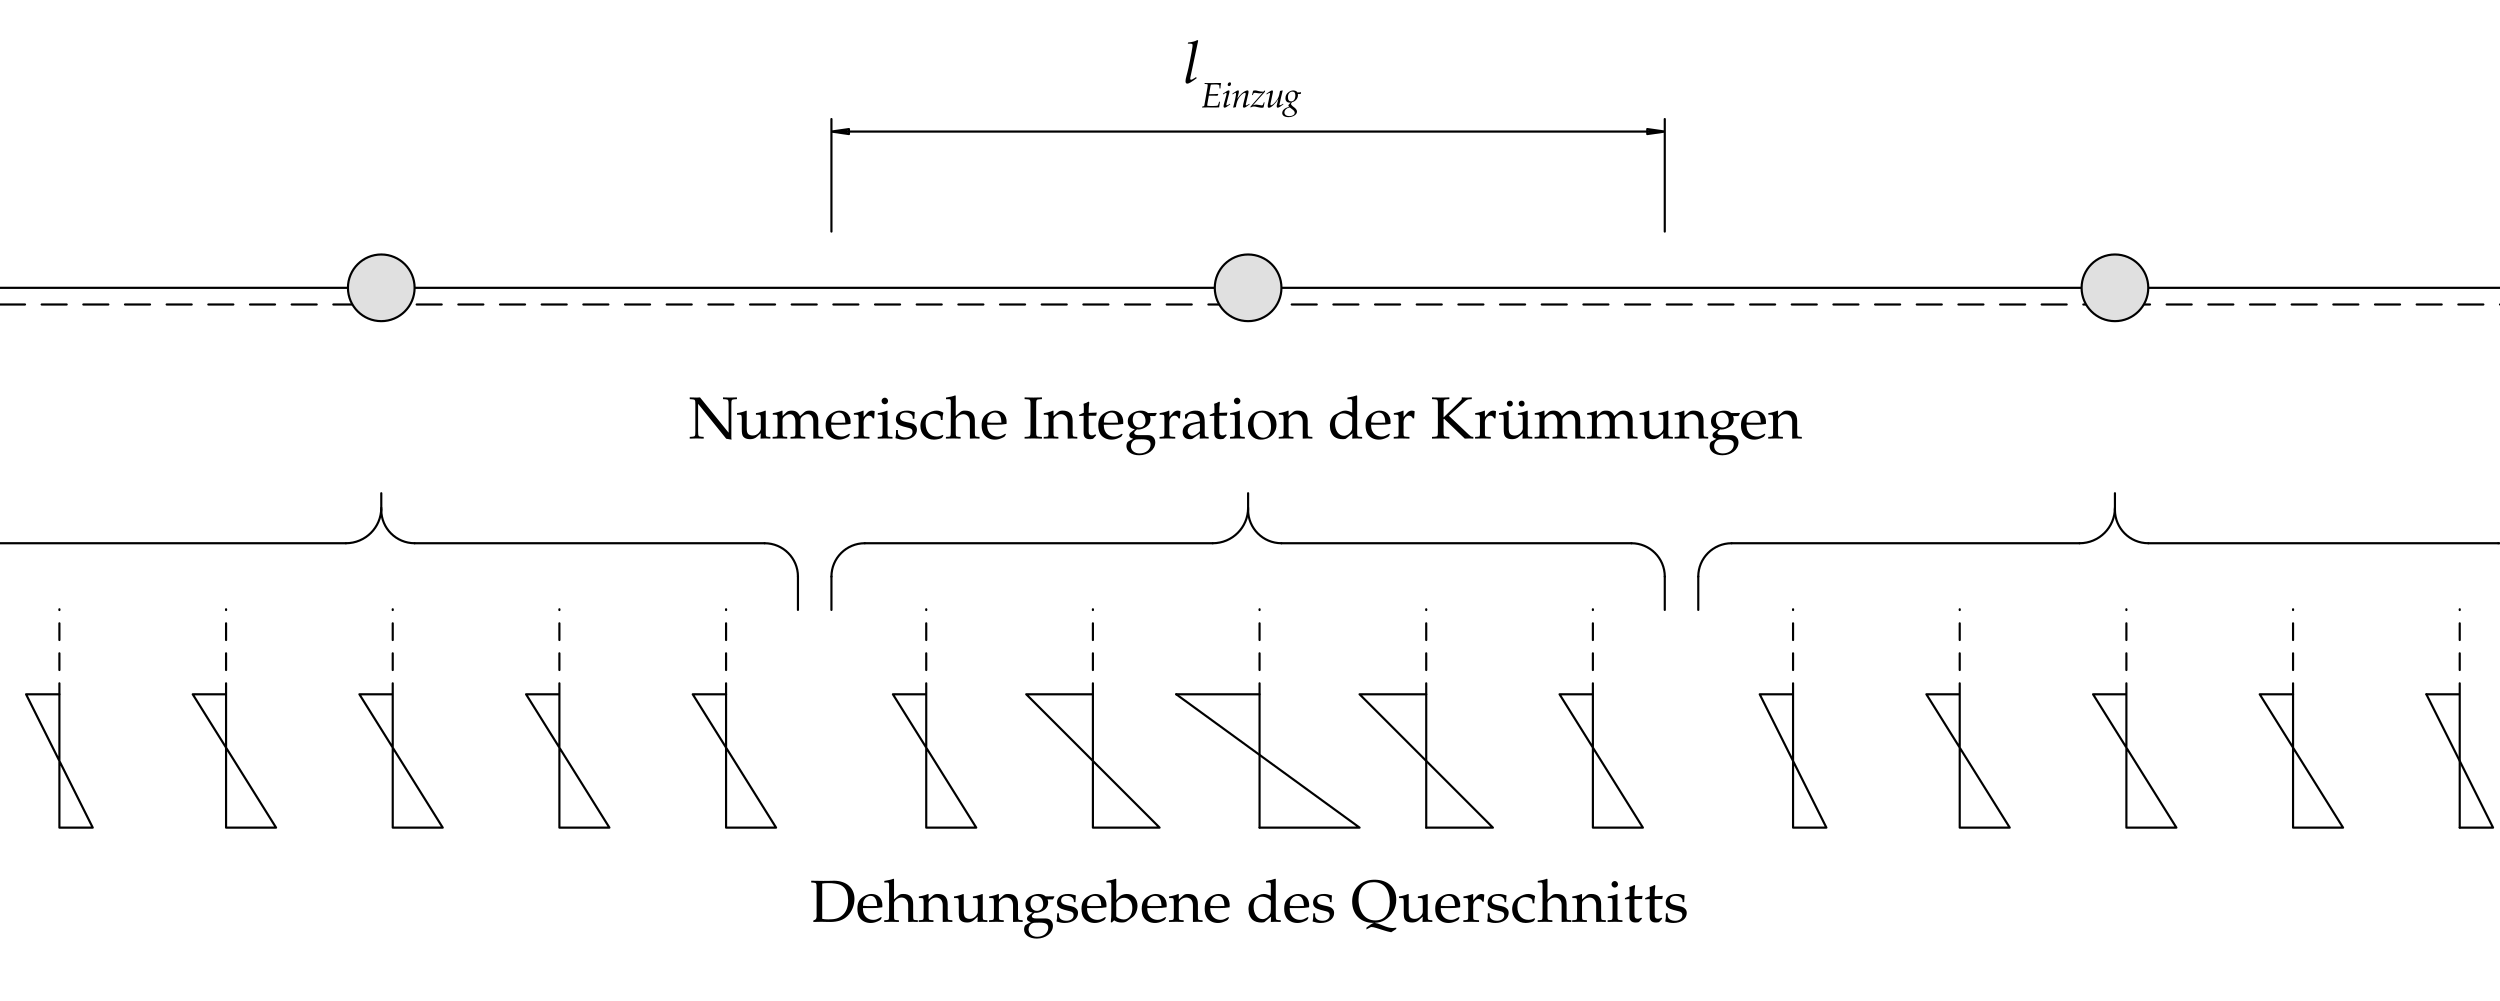
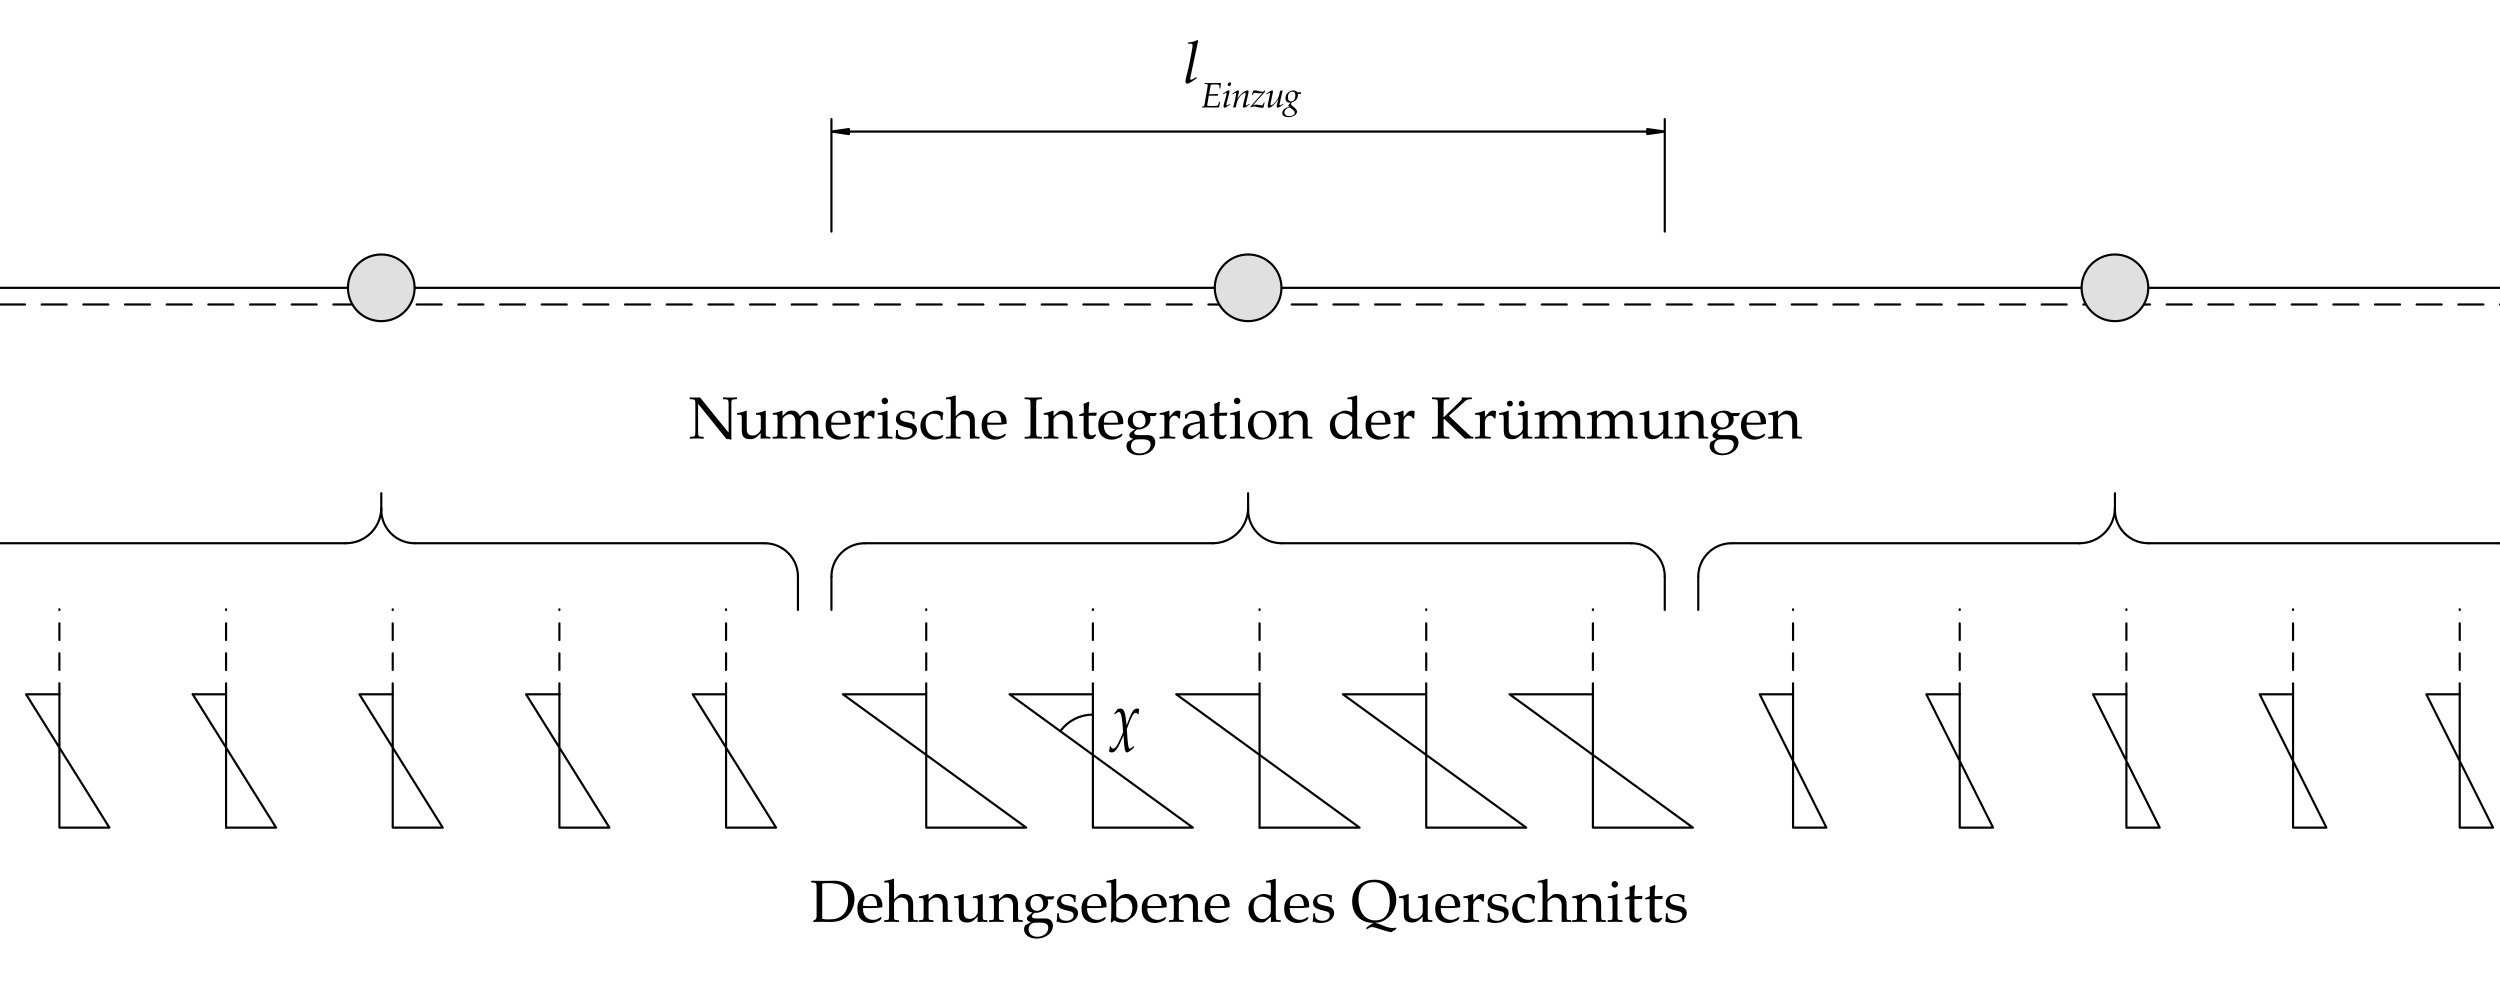
<svg xmlns="http://www.w3.org/2000/svg" version="1.1" id="svg1" width="566.929" height="226.772" viewBox="0 0 566.929 226.772">
  <defs id="defs1">
-     <clipPath clipPathUnits="userSpaceOnUse" id="clipPath21">
-       <path d="M -0.004,-0.002 V 170.08 H 425.201 V -0.002 H -0.004" transform="matrix(1,0,0,-1,-201.2707,155.9451)" clip-rule="evenodd" id="path21" />
+     <clipPath clipPathUnits="userSpaceOnUse" id="clipPath23">
+       <path d="M -0.004,-0.002 V 170.08 H 425.201 V -0.002 H -0.004" transform="matrix(1,0,0,-1,-201.2707,155.9451)" clip-rule="evenodd" id="path23" />
    </clipPath>
-     <clipPath clipPathUnits="userSpaceOnUse" id="clipPath22">
-       <path d="M -0.004,-0.002 V 170.08 H 425.201 V -0.002 H -0.004" transform="matrix(1,0,0,-1,-204.2662,151.8113)" clip-rule="evenodd" id="path22" />
+     <clipPath clipPathUnits="userSpaceOnUse" id="clipPath24">
+       <path d="M -0.004,-0.002 V 170.08 H 425.201 V -0.002 H -0.004" transform="matrix(1,0,0,-1,-204.2662,151.8113)" clip-rule="evenodd" id="path24" />
    </clipPath>
-     <clipPath clipPathUnits="userSpaceOnUse" id="clipPath26">
-       <path d="M -0.004,-0.002 V 170.08 H 425.201 V -0.002 H -0.004" transform="matrix(1,0,0,-1,-137.7484,13.30249)" clip-rule="evenodd" id="path26" />
+     <clipPath clipPathUnits="userSpaceOnUse" id="clipPath25">
+       <path d="M -0.004,-0.002 V 170.08 H 425.201 V -0.002 H -0.004" transform="matrix(1,0,0,-1,-189.4336,44.86779)" clip-rule="evenodd" id="path25" />
    </clipPath>
-     <clipPath clipPathUnits="userSpaceOnUse" id="clipPath27">
-       <path d="M -0.004,-0.002 V 170.08 H 425.201 V -0.002 H -0.004" transform="matrix(1,0,0,-1,-117.1382,95.50721)" clip-rule="evenodd" id="path27" />
+     <clipPath clipPathUnits="userSpaceOnUse" id="clipPath29">
+       <path d="M -0.004,-0.002 V 170.08 H 425.201 V -0.002 H -0.004" transform="matrix(1,0,0,-1,-137.7484,13.30249)" clip-rule="evenodd" id="path29" />
+     </clipPath>
+     <clipPath clipPathUnits="userSpaceOnUse" id="clipPath30">
+       <path d="M -0.004,-0.002 V 170.08 H 425.201 V -0.002 H -0.004" transform="matrix(1,0,0,-1,-117.1382,95.50721)" clip-rule="evenodd" id="path30" />
    </clipPath>
  </defs>
  <path id="path1" d="M -0.004,121.127 H 425.201 M 0,118.292 h 4.252 m 2.835,0 h 4.252 m 2.835,0 h 4.252 m 2.835,0 h 4.252 m 2.835,0 h 4.252 m 2.835,0 h 4.252 m 2.835,0 h 4.252 m 2.835,0 h 4.252 m 2.835,0 h 4.252 m 2.835,0 h 4.252 m 2.835,0 h 4.252 m 2.835,0 h 4.252 m 2.835,0 h 4.252 m 2.835,0 h 4.252 m 2.835,0 h 4.252 m 2.835,0 h 4.252 m 2.835,0 h 4.252 m 2.835,0 h 4.252 m 2.835,0 h 4.252 m 2.835,0 h 4.252 m 2.835,0 h 4.252 m 2.835,0 h 4.252 m 2.835,0 h 4.252 m 2.835,0 h 4.252 m 2.835,0 h 4.252 m 2.835,0 h 4.252 m 2.835,0 h 4.252 m 2.835,0 h 4.252 m 2.835,0 h 4.252 m 2.835,0 h 4.252 m 2.835,0 h 4.252 m 2.835,0 h 4.252 m 2.835,0 h 4.252 m 2.835,0 h 4.252 m 2.835,0 h 4.252 m 2.835,0 h 4.252 m 2.835,0 h 4.252 m 2.835,0 h 4.252 m 2.835,0 h 4.252 m 2.835,0 h 4.252 m 2.835,0 h 4.252 m 2.835,0 h 4.252 m 2.835,0 h 4.252 m 2.835,0 h 4.252 m 2.835,0 h 4.252 m 2.835,0 h 4.252 m 2.835,0 h 4.252 m 2.835,0 h 4.252 m 2.835,0 h 4.252" style="fill:none;stroke:#000000;stroke-width:0.368;stroke-linecap:round;stroke-linejoin:round;stroke-miterlimit:10;stroke-dasharray:none;stroke-opacity:1" transform="matrix(1.333333,0,0,-1.333333,0,226.772)" />
-   <path id="path2" d="m 347.244,118.292 h 4.252 m 2.835,0 h 4.252 m 2.835,0 h 4.252 m 2.835,0 h 4.252 m 2.835,0 h 4.252 m 2.835,0 h 4.252 m 2.835,0 h 4.252 m 2.835,0 h 4.252 m 2.835,0 h 4.252 m 2.835,0 h 4.252 m 2.835,0 h 4.252 m 2.835,0 h 0.004 M 214.225,51.995 V 29.318 m 28.346,22.677 V 29.318 m 28.346,22.677 V 29.318 m -5.669,22.677 h 5.669 m 0,-22.677 h 8.504 l -14.173,22.677 m -51.024,0 v 1.863 m 0,2.268 v 2.835 m 0,2.268 V 64.063 m 0,2.268 v 0.121 m 0,-14.457 v 0 m 0,14.457 v 0 m 28.346,-14.457 v 1.863 m 0,2.268 v 2.835 m 0,2.268 V 64.063 m 0,2.268 v 0.121 m 0,-14.457 v 0 m 0,14.457 v 0 m 28.346,-14.457 v 1.863 m 0,2.268 v 2.835 m 0,2.268 V 64.063 m 0,2.268 v 0.121 m 0,-14.457 v 0 m 0,14.457 v 0 M 147.079,77.686 h 59.184 m 11.682,0 h 59.528 m -65.197,5.669 v 2.835 m 82.232,-8.504 h 59.184 m 11.682,0 h 59.528 m -65.197,5.669 v 2.835 M 10.103,51.995 V 29.318 h 5.669 L 4.434,51.995 h 5.669 m 113.386,0 V 29.318 m -5.669,22.677 h 5.669 m 0,-22.677 h 8.504 l -14.173,22.677" style="fill:none;stroke:#000000;stroke-width:0.368;stroke-linecap:round;stroke-linejoin:round;stroke-miterlimit:10;stroke-dasharray:none;stroke-opacity:1" transform="matrix(1.333333,0,0,-1.333333,0,226.772)" />
-   <path id="path3" d="m 10.103,51.995 v 1.863 m 0,2.268 v 2.835 m 0,2.268 V 64.063 m 0,2.268 v 0.121 m 0,-14.457 v 0 m 0,14.457 v 0 M 123.489,51.995 v 1.863 m 0,2.268 v 2.835 m 0,2.268 V 64.063 m 0,2.268 v 0.121 m 0,-14.457 v 0 m 0,14.457 v 0 M -0.004,77.686 h 58.839 m 11.682,0 h 59.528 m -65.197,5.669 v 2.835 m 76.563,-14.173 v -5.669 m -5.697,5.669 v -5.669 m 147.429,5.669 v -5.669 m 5.697,5.669 v -5.669 M 95.142,51.995 V 29.318 m -5.669,22.677 h 5.669 m 0,-22.677 h 8.504 L 89.473,51.995 m 5.669,0 v 1.863 m 0,2.268 v 2.835 m 0,2.268 V 64.063 m 0,2.268 v 0.121 m 0,-14.457 v 0 m 0,14.457 v 0 M 66.796,51.995 V 29.318 M 61.127,51.995 h 5.669 m 0,-22.677 h 8.504 L 61.127,51.995 m 5.669,0 v 1.863 m 0,2.268 v 2.835 m 0,2.268 V 64.063 m 0,2.268 v 0.121 m 0,-14.457 v 0 m 0,14.457 v 0 M 38.449,51.995 V 29.318 m -5.669,22.677 h 5.669 m 0,-22.677 h 8.504 L 32.78,51.995 m 5.669,0 v 1.863 m 0,2.268 v 2.835 m 0,2.268 V 64.063 m 0,2.268 v 0.121 m 0,-14.457 v 0 m 0,14.457 v 0 M 200.052,51.995 h 14.173" style="fill:none;stroke:#000000;stroke-width:0.368;stroke-linecap:round;stroke-linejoin:round;stroke-miterlimit:10;stroke-dasharray:none;stroke-opacity:1" transform="matrix(1.333333,0,0,-1.333333,0,226.772)" />
-   <path id="path4" d="m 214.225,29.318 h 17.008 l -31.181,22.677 m 31.181,0 h 11.339 m 0,-22.677 h 11.339 l -22.677,22.677 m -45.354,0 V 29.318 m 0,22.677 v 1.863 m 0,2.268 v 2.835 m 0,2.268 V 64.063 m 0,2.268 v 0.121 m 0,-14.457 v 0 m 0,14.457 v 0 M 174.54,51.995 h 11.339 m 0,-22.677 h 11.339 l -22.677,22.677 m -17.008,0 V 29.318 m -5.669,22.677 h 5.669 m 0,-22.677 h 8.504 l -14.173,22.677 m 5.669,0 v 1.863 m 0,2.268 v 2.835 m 0,2.268 V 64.063 m 0,2.268 v 0.121 m 0,-14.457 v 0 m 0,14.457 v 0 M 304.961,51.995 V 29.318 h 5.669 L 299.292,51.995 h 5.669 m 113.386,0 V 29.318 m -5.669,22.677 h 5.669 m -113.386,0 v 1.863 m 0,2.268 v 2.835 m 0,2.268 V 64.063 m 0,2.268 v 0.121 m 0,-14.457 v 0 m 0,14.457 v 0 M 418.347,51.995 v 1.863 m 0,2.268 v 2.835 m 0,2.268 V 64.063 m 0,2.268 v 0.121 m 0,-14.457 v 0 m 0,14.457 v 0 M 390,51.995 V 29.318 m -5.669,22.677 h 5.669 m 0,-22.677 h 8.504 l -14.173,22.677 m 5.669,0 v 1.863 m 0,2.268 v 2.835 m 0,2.268 V 64.063" style="fill:none;stroke:#000000;stroke-width:0.368;stroke-linecap:round;stroke-linejoin:round;stroke-miterlimit:10;stroke-dasharray:none;stroke-opacity:1" transform="matrix(1.333333,0,0,-1.333333,0,226.772)" />
-   <path id="path5" d="m 390,66.331 v 0.121 m 0,-14.457 v 0 m 0,14.457 v 0 M 361.654,51.995 V 29.318 m -5.669,22.677 h 5.669 m 0,-22.677 h 8.504 L 355.985,51.995 m 5.669,0 v 1.863 m 0,2.268 v 2.835 m 0,2.268 V 64.063 m 0,2.268 v 0.121 m 0,-14.457 v 0 m 0,14.457 v 0 M 333.307,51.995 V 29.318 m -5.669,22.677 h 5.669 m 0,-22.677 h 8.504 l -14.173,22.677 m 5.669,0 v 1.863 m 0,2.268 v 2.835 m 0,2.268 V 64.063 m 0,2.268 v 0.121 m 0,-14.457 v 0 m 0,14.457 v 0 m 85.039,-37.134 h 5.669 l -11.339,22.677" style="fill:none;stroke:#000000;stroke-width:0.368;stroke-linecap:round;stroke-linejoin:round;stroke-miterlimit:10;stroke-dasharray:none;stroke-opacity:1" transform="matrix(1.333333,0,0,-1.333333,0,226.772)" />
-   <path id="path6" d="m 147.08,77.686 c -3.131,0 -5.669,-2.538 -5.669,-5.669" style="fill:none;stroke:#000000;stroke-width:0.368;stroke-linecap:round;stroke-linejoin:round;stroke-miterlimit:10;stroke-dasharray:none;stroke-opacity:1" transform="matrix(1.333333,0,0,-1.333333,0,226.772)" />
-   <path id="path7" d="m 283.143,72.017 c 0,3.131 -2.538,5.669 -5.669,5.669" style="fill:none;stroke:#000000;stroke-width:0.368;stroke-linecap:round;stroke-linejoin:round;stroke-miterlimit:10;stroke-dasharray:none;stroke-opacity:1" transform="matrix(1.333333,0,0,-1.333333,0,226.772)" />
-   <path id="path8" d="m 206.263,77.686 c 3.321,0 6.013,2.692 6.013,6.013" style="fill:none;stroke:#000000;stroke-width:0.368;stroke-linecap:round;stroke-linejoin:round;stroke-miterlimit:10;stroke-dasharray:none;stroke-opacity:1" transform="matrix(1.333333,0,0,-1.333333,0,226.772)" />
-   <path id="path9" d="m 212.276,83.356 c 0,-3.131 2.538,-5.669 5.669,-5.669" style="fill:none;stroke:#000000;stroke-width:0.368;stroke-linecap:round;stroke-linejoin:round;stroke-miterlimit:10;stroke-dasharray:none;stroke-opacity:1" transform="matrix(1.333333,0,0,-1.333333,0,226.772)" />
-   <path id="path10" d="m 294.509,77.686 c -3.131,0 -5.669,-2.538 -5.669,-5.669" style="fill:none;stroke:#000000;stroke-width:0.368;stroke-linecap:round;stroke-linejoin:round;stroke-miterlimit:10;stroke-dasharray:none;stroke-opacity:1" transform="matrix(1.333333,0,0,-1.333333,0,226.772)" />
-   <path id="path11" d="m 425.201,77.678 c -0.1,0.005 -0.199,0.008 -0.299,0.008" style="fill:none;stroke:#000000;stroke-width:0.368;stroke-linecap:round;stroke-linejoin:round;stroke-miterlimit:10;stroke-dasharray:none;stroke-opacity:1" transform="matrix(1.333333,0,0,-1.333333,0,226.772)" />
-   <path id="path12" d="m 353.692,77.686 c 3.321,0 6.013,2.692 6.013,6.013" style="fill:none;stroke:#000000;stroke-width:0.368;stroke-linecap:round;stroke-linejoin:round;stroke-miterlimit:10;stroke-dasharray:none;stroke-opacity:1" transform="matrix(1.333333,0,0,-1.333333,0,226.772)" />
-   <path id="path13" d="m 359.705,83.356 c 0,-3.131 2.538,-5.669 5.669,-5.669" style="fill:none;stroke:#000000;stroke-width:0.368;stroke-linecap:round;stroke-linejoin:round;stroke-miterlimit:10;stroke-dasharray:none;stroke-opacity:1" transform="matrix(1.333333,0,0,-1.333333,0,226.772)" />
-   <path id="path14" d="m 135.714,72.017 c 0,3.131 -2.538,5.669 -5.669,5.669" style="fill:none;stroke:#000000;stroke-width:0.368;stroke-linecap:round;stroke-linejoin:round;stroke-miterlimit:10;stroke-dasharray:none;stroke-opacity:1" transform="matrix(1.333333,0,0,-1.333333,0,226.772)" />
-   <path id="path15" d="m 58.834,77.686 c 3.321,0 6.013,2.692 6.013,6.013" style="fill:none;stroke:#000000;stroke-width:0.368;stroke-linecap:round;stroke-linejoin:round;stroke-miterlimit:10;stroke-dasharray:none;stroke-opacity:1" transform="matrix(1.333333,0,0,-1.333333,0,226.772)" />
-   <path id="path16" d="m 64.847,83.356 c 0,-3.131 2.538,-5.669 5.669,-5.669" style="fill:none;stroke:#000000;stroke-width:0.368;stroke-linecap:round;stroke-linejoin:round;stroke-miterlimit:10;stroke-dasharray:none;stroke-opacity:1" transform="matrix(1.333333,0,0,-1.333333,0,226.772)" />
+   <path id="path2" d="m 347.244,118.292 h 4.252 m 2.835,0 h 4.252 m 2.835,0 h 4.252 m 2.835,0 h 4.252 m 2.835,0 h 4.252 m 2.835,0 h 4.252 m 2.835,0 h 4.252 m 2.835,0 h 4.252 m 2.835,0 h 4.252 m 2.835,0 h 4.252 m 2.835,0 h 4.252 m 2.835,0 h 0.004 M 214.225,51.995 V 29.318 m 0,22.677 v 1.863 m 0,2.268 v 2.835 m 0,2.268 V 64.063 m 0,2.268 v 0.121 m 0,-14.457 v 0 m 0,14.457 v 0 m -67.145,11.234 h 59.184 m 11.682,0 h 59.528 m -65.197,5.669 v 2.835 m 82.232,-8.504 h 59.184 m 11.682,0 h 59.528 m -65.197,5.669 v 2.835 M 123.488,51.995 V 29.318 m -5.669,22.677 h 5.669 m 0,-22.677 h 8.504 l -14.173,22.677 m -107.717,0 v 1.863 m 0,2.268 v 2.835 m 0,2.268 V 64.063 m 0,2.268 v 0.121 m 0,-14.457 v 0 m 0,14.457 v 0 M 123.488,51.995 v 1.863 m 0,2.268 v 2.835 m 0,2.268 V 64.063 m 0,2.268 v 0.121 m 0,-14.457 v 0 m 0,14.457 v 0 M -0.005,77.686 h 58.839 m 11.682,0 h 59.528 m -65.197,5.669 v 2.835 m 76.563,-14.173 v -5.669 m -5.697,5.669 v -5.669 m 147.429,5.669 v -5.669 m 5.697,5.669 v -5.669 M 95.142,51.995 v 1.863 m 0,2.268 v 2.835" style="fill:none;stroke:#000000;stroke-width:0.368;stroke-linecap:round;stroke-linejoin:round;stroke-miterlimit:10;stroke-dasharray:none;stroke-opacity:1" transform="matrix(1.333333,0,0,-1.333333,0,226.772)" />
+   <path id="path3" d="M 95.142,61.228 V 64.063 m 0,2.268 v 0.121 m 0,-14.457 v 0 m 0,14.457 v 0 M 66.796,51.995 v 1.863 m 0,2.268 v 2.835 m 0,2.268 V 64.063 m 0,2.268 v 0.121 m 0,-14.457 v 0 m 0,14.457 v 0 M 38.449,51.995 v 1.863 m 0,2.268 v 2.835 m 0,2.268 V 64.063 m 0,2.268 v 0.121 m 0,-14.457 v 0 m 0,14.457 v 0 M 200.052,51.995 h 14.173 m 0,-22.677 h 17.008 l -31.181,22.677 m 104.909,0 V 29.318 h 5.669 L 299.292,51.995 h 5.669 v 1.863 m 0,2.268 v 2.835 m 0,2.268 V 64.063 m 0,2.268 v 0.121 m 0,-14.457 v 0 m 0,14.457 v 0 M 418.347,51.995 v 1.863 m 0,2.268 v 2.835 m 0,2.268 V 64.063 m 0,2.268 v 0.121 m 0,-14.457 v 0 m 0,14.457 v 0 M 390,51.995 v 1.863 m 0,2.268 v 2.835 m 0,2.268 V 64.063 m 0,2.268 v 0.121 m 0,-14.457 v 0 m 0,14.457 v 0 M 361.654,51.995 v 1.863 m 0,2.268 v 2.835 m 0,2.268 V 64.063 m 0,2.268 v 0.121 m 0,-14.457 v 0 m 0,14.457 v 0 M 333.307,51.995 v 1.863 m 0,2.268 v 2.835 m 0,2.268 V 64.063" style="fill:none;stroke:#000000;stroke-width:0.368;stroke-linecap:round;stroke-linejoin:round;stroke-miterlimit:10;stroke-dasharray:none;stroke-opacity:1" transform="matrix(1.333333,0,0,-1.333333,0,226.772)" />
+   <path id="path4" d="m 333.307,66.331 v 0.121 m 0,-14.457 v 0 m 0,14.457 v 0" style="fill:none;stroke:#000000;stroke-width:0.368;stroke-linecap:round;stroke-linejoin:round;stroke-miterlimit:10;stroke-dasharray:none;stroke-opacity:1" transform="matrix(1.333333,0,0,-1.333333,0,226.772)" />
+   <path id="path5" d="m 147.08,77.686 c -3.131,0 -5.669,-2.538 -5.669,-5.669" style="fill:none;stroke:#000000;stroke-width:0.368;stroke-linecap:round;stroke-linejoin:round;stroke-miterlimit:10;stroke-dasharray:none;stroke-opacity:1" transform="matrix(1.333333,0,0,-1.333333,0,226.772)" />
+   <path id="path6" d="m 283.143,72.017 c 0,3.131 -2.538,5.669 -5.669,5.669" style="fill:none;stroke:#000000;stroke-width:0.368;stroke-linecap:round;stroke-linejoin:round;stroke-miterlimit:10;stroke-dasharray:none;stroke-opacity:1" transform="matrix(1.333333,0,0,-1.333333,0,226.772)" />
+   <path id="path7" d="m 206.263,77.686 c 3.321,0 6.013,2.692 6.013,6.013" style="fill:none;stroke:#000000;stroke-width:0.368;stroke-linecap:round;stroke-linejoin:round;stroke-miterlimit:10;stroke-dasharray:none;stroke-opacity:1" transform="matrix(1.333333,0,0,-1.333333,0,226.772)" />
+   <path id="path8" d="m 212.276,83.356 c 0,-3.131 2.538,-5.669 5.669,-5.669" style="fill:none;stroke:#000000;stroke-width:0.368;stroke-linecap:round;stroke-linejoin:round;stroke-miterlimit:10;stroke-dasharray:none;stroke-opacity:1" transform="matrix(1.333333,0,0,-1.333333,0,226.772)" />
+   <path id="path9" d="m 294.509,77.686 c -3.131,0 -5.669,-2.538 -5.669,-5.669" style="fill:none;stroke:#000000;stroke-width:0.368;stroke-linecap:round;stroke-linejoin:round;stroke-miterlimit:10;stroke-dasharray:none;stroke-opacity:1" transform="matrix(1.333333,0,0,-1.333333,0,226.772)" />
+   <path id="path10" d="m 425.201,77.678 c -0.1,0.005 -0.199,0.008 -0.299,0.008" style="fill:none;stroke:#000000;stroke-width:0.368;stroke-linecap:round;stroke-linejoin:round;stroke-miterlimit:10;stroke-dasharray:none;stroke-opacity:1" transform="matrix(1.333333,0,0,-1.333333,0,226.772)" />
+   <path id="path11" d="m 353.692,77.686 c 3.321,0 6.013,2.692 6.013,6.013" style="fill:none;stroke:#000000;stroke-width:0.368;stroke-linecap:round;stroke-linejoin:round;stroke-miterlimit:10;stroke-dasharray:none;stroke-opacity:1" transform="matrix(1.333333,0,0,-1.333333,0,226.772)" />
+   <path id="path12" d="m 359.705,83.356 c 0,-3.131 2.538,-5.669 5.669,-5.669" style="fill:none;stroke:#000000;stroke-width:0.368;stroke-linecap:round;stroke-linejoin:round;stroke-miterlimit:10;stroke-dasharray:none;stroke-opacity:1" transform="matrix(1.333333,0,0,-1.333333,0,226.772)" />
+   <path id="path13" d="m 135.714,72.017 c 0,3.131 -2.538,5.669 -5.669,5.669" style="fill:none;stroke:#000000;stroke-width:0.368;stroke-linecap:round;stroke-linejoin:round;stroke-miterlimit:10;stroke-dasharray:none;stroke-opacity:1" transform="matrix(1.333333,0,0,-1.333333,0,226.772)" />
+   <path id="path14" d="m 58.834,77.686 c 3.321,0 6.013,2.692 6.013,6.013" style="fill:none;stroke:#000000;stroke-width:0.368;stroke-linecap:round;stroke-linejoin:round;stroke-miterlimit:10;stroke-dasharray:none;stroke-opacity:1" transform="matrix(1.333333,0,0,-1.333333,0,226.772)" />
+   <path id="path15" d="m 64.847,83.356 c 0,-3.131 2.538,-5.669 5.669,-5.669" style="fill:none;stroke:#000000;stroke-width:0.368;stroke-linecap:round;stroke-linejoin:round;stroke-miterlimit:10;stroke-dasharray:none;stroke-opacity:1" transform="matrix(1.333333,0,0,-1.333333,0,226.772)" />
+   <path id="path16" d="M 242.571,51.995 V 29.318 m 0,22.677 v 1.863 m 0,2.268 v 2.835 m 0,2.268 V 64.063 m 0,2.268 v 0.121 m 0,-14.457 v 0 m 0,14.457 v 0 M 228.398,51.995 h 14.173 m 0,-22.677 h 17.008 l -31.181,22.677 m 42.52,0 V 29.318 m 0,22.677 v 1.863 m 0,2.268 v 2.835 m 0,2.268 V 64.063 m 0,2.268 v 0.121 m 0,-14.457 v 0 m 0,14.457 v 0 M 256.744,51.995 h 14.173 m 0,-22.677 h 17.008 l -31.181,22.677 m -70.866,0 V 29.318 m 0,22.677 v 1.863 m 0,2.268 v 2.835 m 0,2.268 V 64.063 m 0,2.268 v 0.121 m 0,-14.457 v 0 m 0,14.457 v 0 M 171.705,51.995 h 14.173 m 0,-22.677 h 17.008 l -31.181,22.677 m -14.173,0 V 29.318 m 0,22.677 v 1.863 m 0,2.268 v 2.835 m 0,2.268 V 64.063 m 0,2.268 v 0.121 m 0,-14.457 v 0 m 0,14.457 v 0 M 143.359,51.995 h 14.173 m 0,-22.677 h 17.008 l -31.181,22.677 m -48.216,0 V 29.318 m -5.669,22.677 h 5.669 m 0,-22.677 h 8.504 L 89.473,51.995 m -22.677,0 V 29.318 M 61.127,51.995 h 5.669 m 0,-22.677 h 8.504 L 61.127,51.995 m -22.677,0 V 29.318 m -5.669,22.677 h 5.669" style="fill:none;stroke:#000000;stroke-width:0.368;stroke-linecap:round;stroke-linejoin:round;stroke-miterlimit:10;stroke-dasharray:none;stroke-opacity:1" transform="matrix(1.333333,0,0,-1.333333,0,226.772)" />
+   <path id="path17" d="m 38.449,29.318 h 8.504 L 32.78,51.995 m -22.677,0 V 29.318 M 4.434,51.995 h 5.669 m 0,-22.677 h 8.504 L 4.434,51.995 m 328.874,0 V 29.318 h 5.669 l -11.339,22.677 h 5.669 m 28.346,0 V 29.318 h 5.669 L 355.985,51.995 h 5.669 m 28.346,0 V 29.318 h 5.669 l -11.339,22.677 h 5.669 m 28.346,0 V 29.318 h 5.669 l -11.339,22.677 h 5.669" style="fill:none;stroke:#000000;stroke-width:0.368;stroke-linecap:round;stroke-linejoin:round;stroke-miterlimit:10;stroke-dasharray:none;stroke-opacity:1" transform="matrix(1.333333,0,0,-1.333333,0,226.772)" />
+   <path id="path18" d="m 185.878,48.544 c -2.194,0 -4.255,-1.05 -5.545,-2.824" style="fill:none;stroke:#000000;stroke-width:0.368;stroke-linecap:round;stroke-linejoin:round;stroke-miterlimit:10;stroke-dasharray:none;stroke-opacity:1" transform="matrix(1.333333,0,0,-1.333333,0,226.772)" />
  <g id="layer-MC0">
-     <path id="path17" d="m 70.517,121.127 -0.086,0.984 -0.256,0.955 -0.418,0.896 -0.567,0.81 -0.699,0.699 -0.81,0.567 -0.896,0.418 -0.955,0.256 -0.984,0.086 -0.984,-0.086 -0.955,-0.256 -0.896,-0.418 -0.809,-0.567 -0.699,-0.699 -0.567,-0.81 -0.418,-0.896 -0.256,-0.955 -0.086,-0.984 0.086,-0.984 0.256,-0.955 0.418,-0.896 0.567,-0.809 0.699,-0.699 0.809,-0.567 0.896,-0.418 0.955,-0.256 0.984,-0.086 0.984,0.086 0.955,0.256 0.896,0.418 0.81,0.567 0.699,0.699 0.567,0.809 0.418,0.896 0.256,0.955 z" style="fill:#e0e0e0;fill-opacity:1;fill-rule:nonzero;stroke:none" transform="matrix(1.333333,0,0,-1.333333,0,226.772)" />
-     <path id="path18" d="m 217.946,121.127 -0.086,0.984 -0.256,0.955 -0.418,0.896 -0.567,0.81 -0.699,0.699 -0.81,0.567 -0.896,0.418 -0.955,0.256 -0.984,0.086 -0.984,-0.086 -0.955,-0.256 -0.896,-0.418 -0.81,-0.567 -0.699,-0.699 -0.567,-0.81 -0.418,-0.896 -0.256,-0.955 -0.086,-0.984 0.086,-0.984 0.256,-0.955 0.418,-0.896 0.567,-0.809 0.699,-0.699 0.81,-0.567 0.896,-0.418 0.955,-0.256 0.984,-0.086 0.984,0.086 0.955,0.256 0.896,0.418 0.81,0.567 0.699,0.699 0.567,0.809 0.418,0.896 0.256,0.955 z" style="fill:#e0e0e0;fill-opacity:1;fill-rule:nonzero;stroke:none" transform="matrix(1.333333,0,0,-1.333333,0,226.772)" />
-     <path id="path19" d="m 365.375,121.127 -0.086,0.984 -0.256,0.955 -0.418,0.896 -0.567,0.81 -0.699,0.699 -0.81,0.567 -0.896,0.418 -0.955,0.256 -0.984,0.086 -0.984,-0.086 -0.955,-0.256 -0.896,-0.418 -0.81,-0.567 -0.699,-0.699 -0.567,-0.81 -0.418,-0.896 -0.256,-0.955 -0.086,-0.984 0.086,-0.984 0.256,-0.955 0.418,-0.896 0.567,-0.809 0.699,-0.699 0.81,-0.567 0.896,-0.418 0.955,-0.256 0.984,-0.086 0.984,0.086 0.955,0.256 0.896,0.418 0.81,0.567 0.699,0.699 0.567,0.809 0.418,0.896 0.256,0.955 z" style="fill:#e0e0e0;fill-opacity:1;fill-rule:nonzero;stroke:none" transform="matrix(1.333333,0,0,-1.333333,0,226.772)" />
+     <path id="path19" d="m 70.517,121.127 -0.086,0.984 -0.256,0.955 -0.418,0.896 -0.567,0.81 -0.699,0.699 -0.81,0.567 -0.896,0.418 -0.955,0.256 -0.984,0.086 -0.984,-0.086 -0.955,-0.256 -0.896,-0.418 -0.809,-0.567 -0.699,-0.699 -0.567,-0.81 -0.418,-0.896 -0.256,-0.955 -0.086,-0.984 0.086,-0.984 0.256,-0.955 0.418,-0.896 0.567,-0.809 0.699,-0.699 0.809,-0.567 0.896,-0.418 0.955,-0.256 0.984,-0.086 0.984,0.086 0.955,0.256 0.896,0.418 0.81,0.567 0.699,0.699 0.567,0.809 0.418,0.896 0.256,0.955 z" style="fill:#e0e0e0;fill-opacity:1;fill-rule:nonzero;stroke:none" transform="matrix(1.333333,0,0,-1.333333,0,226.772)" />
+     <path id="path20" d="m 217.946,121.127 -0.086,0.984 -0.256,0.955 -0.418,0.896 -0.567,0.81 -0.699,0.699 -0.81,0.567 -0.896,0.418 -0.955,0.256 -0.984,0.086 -0.984,-0.086 -0.955,-0.256 -0.896,-0.418 -0.81,-0.567 -0.699,-0.699 -0.567,-0.81 -0.418,-0.896 -0.256,-0.955 -0.086,-0.984 0.086,-0.984 0.256,-0.955 0.418,-0.896 0.567,-0.809 0.699,-0.699 0.81,-0.567 0.896,-0.418 0.955,-0.256 0.984,-0.086 0.984,0.086 0.955,0.256 0.896,0.418 0.81,0.567 0.699,0.699 0.567,0.809 0.418,0.896 0.256,0.955 z" style="fill:#e0e0e0;fill-opacity:1;fill-rule:nonzero;stroke:none" transform="matrix(1.333333,0,0,-1.333333,0,226.772)" />
+     <path id="path21" d="m 365.375,121.127 -0.086,0.984 -0.256,0.955 -0.418,0.896 -0.567,0.81 -0.699,0.699 -0.81,0.567 -0.896,0.418 -0.955,0.256 -0.984,0.086 -0.984,-0.086 -0.955,-0.256 -0.896,-0.418 -0.81,-0.567 -0.699,-0.699 -0.567,-0.81 -0.418,-0.896 -0.256,-0.955 -0.086,-0.984 0.086,-0.984 0.256,-0.955 0.418,-0.896 0.567,-0.809 0.699,-0.699 0.81,-0.567 0.896,-0.418 0.955,-0.256 0.984,-0.086 0.984,0.086 0.955,0.256 0.896,0.418 0.81,0.567 0.699,0.699 0.567,0.809 0.418,0.896 0.256,0.955 z" style="fill:#e0e0e0;fill-opacity:1;fill-rule:nonzero;stroke:none" transform="matrix(1.333333,0,0,-1.333333,0,226.772)" />
  </g>
-   <path id="path20" d="m 141.41,147.703 2.976,0.425 v -0.85 l -2.976,0.425 m 141.732,0 -2.976,0.425 v -0.85 l 2.976,0.425 m -141.732,0 v 2.126 m 0,-2.126 v -2.126 m 141.732,2.126 v 2.126 m 0,-2.126 v -2.126 m -141.732,2.126 v -17.008 m 141.732,17.008 v -17.008 m -141.732,17.008 v 0 m 141.732,0 v 0 m -141.732,0 h 141.732" style="fill:none;stroke:#000000;stroke-width:0.368;stroke-linecap:round;stroke-linejoin:round;stroke-miterlimit:10;stroke-dasharray:none;stroke-opacity:1" transform="matrix(1.333333,0,0,-1.333333,0,226.772)" />
-   <text id="text20" xml:space="preserve" transform="matrix(1.333333,0,0,1.333333,268.3609,18.84515)" clip-path="url(#clipPath21)">
-     <tspan style="font-style:italic;font-variant:normal;font-weight:normal;font-stretch:normal;font-size:10.007px;font-family:'Palatino Linotype';writing-mode:lr-tb;fill:#000000;fill-opacity:1;fill-rule:nonzero;stroke:none" x="0" y="0" id="tspan20">l</tspan>
+   <path id="path22" d="m 141.41,147.703 2.976,0.425 v -0.85 l -2.976,0.425 m 141.732,0 -2.976,0.425 v -0.85 l 2.976,0.425 m -141.732,0 v 2.126 m 0,-2.126 v -2.126 m 141.732,2.126 v 2.126 m 0,-2.126 v -2.126 m -141.732,2.126 v -17.008 m 141.732,17.008 v -17.008 m -141.732,17.008 v 0 m 141.732,0 v 0 m -141.732,0 h 141.732" style="fill:none;stroke:#000000;stroke-width:0.368;stroke-linecap:round;stroke-linejoin:round;stroke-miterlimit:10;stroke-dasharray:none;stroke-opacity:1" transform="matrix(1.333333,0,0,-1.333333,0,226.772)" />
+   <text id="text22" xml:space="preserve" transform="matrix(1.333333,0,0,1.333333,268.3609,18.84515)" clip-path="url(#clipPath23)">
+     <tspan style="font-style:italic;font-variant:normal;font-weight:normal;font-stretch:normal;font-size:10.007px;font-family:'Palatino Linotype';writing-mode:lr-tb;fill:#000000;fill-opacity:1;fill-rule:nonzero;stroke:none" x="0" y="0" id="tspan22">l</tspan>
  </text>
-   <text id="text21" xml:space="preserve" transform="matrix(1.333333,0,0,1.333333,272.3549,24.35696)" clip-path="url(#clipPath22)">
-     <tspan style="font-style:italic;font-variant:normal;font-weight:normal;font-stretch:normal;font-size:6.004px;font-family:'Palatino Linotype';writing-mode:lr-tb;fill:#000000;fill-opacity:1;fill-rule:nonzero;stroke:none" x="0 3.669 5.338 8.676 11.342 14.68" y="0" id="tspan21">Einzug</tspan>
+   <text id="text23" xml:space="preserve" transform="matrix(1.333333,0,0,1.333333,272.3549,24.35696)" clip-path="url(#clipPath24)">
+     <tspan style="font-style:italic;font-variant:normal;font-weight:normal;font-stretch:normal;font-size:6.004px;font-family:'Palatino Linotype';writing-mode:lr-tb;fill:#000000;fill-opacity:1;fill-rule:nonzero;stroke:none" x="0 3.669 5.338 8.676 11.342 14.68" y="0" id="tspan23">Einzug</tspan>
  </text>
-   <path id="path23" d="m 70.517,121.127 c 0,3.131 -2.538,5.669 -5.669,5.669 m 0,0 c -3.131,0 -5.669,-2.538 -5.669,-5.669 m 0,0 c 0,-3.131 2.538,-5.669 5.669,-5.669 m 0,0 c 3.131,0 5.669,2.538 5.669,5.669" style="fill:none;stroke:#000000;stroke-width:0.368;stroke-linecap:round;stroke-linejoin:round;stroke-miterlimit:10;stroke-dasharray:none;stroke-opacity:1" transform="matrix(1.333333,0,0,-1.333333,0,226.772)" />
-   <path id="path24" d="m 217.946,121.127 c 0,3.131 -2.538,5.669 -5.669,5.669 m 0,0 c -3.131,0 -5.669,-2.538 -5.669,-5.669 m 0,0 c 0,-3.131 2.538,-5.669 5.669,-5.669 m 0,0 c 3.131,0 5.669,2.538 5.669,5.669" style="fill:none;stroke:#000000;stroke-width:0.368;stroke-linecap:round;stroke-linejoin:round;stroke-miterlimit:10;stroke-dasharray:none;stroke-opacity:1" transform="matrix(1.333333,0,0,-1.333333,0,226.772)" />
-   <path id="path25" d="m 365.375,121.127 c 0,3.131 -2.538,5.669 -5.669,5.669 m 0,0 c -3.131,0 -5.669,-2.538 -5.669,-5.669 m 0,0 c 0,-3.131 2.538,-5.669 5.669,-5.669 m 0,0 c 3.131,0 5.669,2.538 5.669,5.669" style="fill:none;stroke:#000000;stroke-width:0.368;stroke-linecap:round;stroke-linejoin:round;stroke-miterlimit:10;stroke-dasharray:none;stroke-opacity:1" transform="matrix(1.333333,0,0,-1.333333,0,226.772)" />
-   <text id="text25" xml:space="preserve" transform="matrix(1.333333,0,0,1.333333,183.6645,209.0353)" clip-path="url(#clipPath26)">
-     <tspan style="font-variant:normal;font-weight:normal;font-stretch:normal;font-size:10.092px;font-family:'Palatino Linotype';writing-mode:lr-tb;fill:#000000;fill-opacity:1;fill-rule:nonzero;stroke:none" x="0 7.811 12.645 18.518 24.391 30.477 36.35 41.961 46.24 51.074 56.654 61.488 67.361 72.195 74.718 80.884 85.718 89.997 92.52 100.452 106.537 111.371 115.357 119.636 124.117 129.99 135.863 138.8 142.09 145.38" y="0" id="tspan25">Dehnungsebene des Querschnitts</tspan>
+   <text id="text24" xml:space="preserve" transform="matrix(1.333333,0,0,1.333333,252.5781,166.9483)" clip-path="url(#clipPath25)">
+     <tspan style="font-style:italic;font-variant:normal;font-weight:normal;font-stretch:normal;font-size:10.007px;font-family:'Palatino Linotype';writing-mode:lr-tb;fill:#000000;fill-opacity:1;fill-rule:nonzero;stroke:none" x="0" y="0" id="tspan24">χ</tspan>
  </text>
-   <text id="text26" xml:space="preserve" transform="matrix(1.333333,0,0,1.333333,156.1842,99.42905)" clip-path="url(#clipPath27)">
-     <tspan style="font-variant:normal;font-weight:normal;font-stretch:normal;font-size:10.092px;font-family:'Palatino Linotype';writing-mode:lr-tb;fill:#000000;fill-opacity:1;fill-rule:nonzero;stroke:none" x="0 8.386 14.471 23.382 28.216 32.202 35.139 39.418 43.899 49.772 54.606 57.129 60.529 66.403 69.693 74.527 80.137 84.124 89.169 92.459 95.396 100.906 106.779 109.302 115.468 120.302 124.288 126.811 134.138 138.124 144.209 153.12 162.031 168.116 173.989 179.6 184.434" y="0" id="tspan26">Numerische Integration der Krümmungen</tspan>
+   <path id="path26" d="m 70.517,121.127 c 0,3.131 -2.538,5.669 -5.669,5.669 m 0,0 c -3.131,0 -5.669,-2.538 -5.669,-5.669 m 0,0 c 0,-3.131 2.538,-5.669 5.669,-5.669 m 0,0 c 3.131,0 5.669,2.538 5.669,5.669" style="fill:none;stroke:#000000;stroke-width:0.368;stroke-linecap:round;stroke-linejoin:round;stroke-miterlimit:10;stroke-dasharray:none;stroke-opacity:1" transform="matrix(1.333333,0,0,-1.333333,0,226.772)" />
+   <path id="path27" d="m 217.946,121.127 c 0,3.131 -2.538,5.669 -5.669,5.669 m 0,0 c -3.131,0 -5.669,-2.538 -5.669,-5.669 m 0,0 c 0,-3.131 2.538,-5.669 5.669,-5.669 m 0,0 c 3.131,0 5.669,2.538 5.669,5.669" style="fill:none;stroke:#000000;stroke-width:0.368;stroke-linecap:round;stroke-linejoin:round;stroke-miterlimit:10;stroke-dasharray:none;stroke-opacity:1" transform="matrix(1.333333,0,0,-1.333333,0,226.772)" />
+   <path id="path28" d="m 365.375,121.127 c 0,3.131 -2.538,5.669 -5.669,5.669 m 0,0 c -3.131,0 -5.669,-2.538 -5.669,-5.669 m 0,0 c 0,-3.131 2.538,-5.669 5.669,-5.669 m 0,0 c 3.131,0 5.669,2.538 5.669,5.669" style="fill:none;stroke:#000000;stroke-width:0.368;stroke-linecap:round;stroke-linejoin:round;stroke-miterlimit:10;stroke-dasharray:none;stroke-opacity:1" transform="matrix(1.333333,0,0,-1.333333,0,226.772)" />
+   <text id="text28" xml:space="preserve" transform="matrix(1.333333,0,0,1.333333,183.6645,209.0353)" clip-path="url(#clipPath29)">
+     <tspan style="font-variant:normal;font-weight:normal;font-stretch:normal;font-size:10.092px;font-family:'Palatino Linotype';writing-mode:lr-tb;fill:#000000;fill-opacity:1;fill-rule:nonzero;stroke:none" x="0 7.811 12.645 18.518 24.391 30.477 36.35 41.961 46.24 51.074 56.654 61.488 67.361 72.195 74.718 80.884 85.718 89.997 92.52 100.452 106.537 111.371 115.357 119.636 124.117 129.99 135.863 138.8 142.09 145.38" y="0" id="tspan28">Dehnungsebene des Querschnitts</tspan>
+   </text>
+   <text id="text29" xml:space="preserve" transform="matrix(1.333333,0,0,1.333333,156.1842,99.42905)" clip-path="url(#clipPath30)">
+     <tspan style="font-variant:normal;font-weight:normal;font-stretch:normal;font-size:10.092px;font-family:'Palatino Linotype';writing-mode:lr-tb;fill:#000000;fill-opacity:1;fill-rule:nonzero;stroke:none" x="0 8.386 14.471 23.382 28.216 32.202 35.139 39.418 43.899 49.772 54.606 57.129 60.529 66.403 69.693 74.527 80.137 84.124 89.169 92.459 95.396 100.906 106.779 109.302 115.468 120.302 124.288 126.811 134.138 138.124 144.209 153.12 162.031 168.116 173.989 179.6 184.434" y="0" id="tspan29">Numerische Integration der Krümmungen</tspan>
  </text>
</svg>
